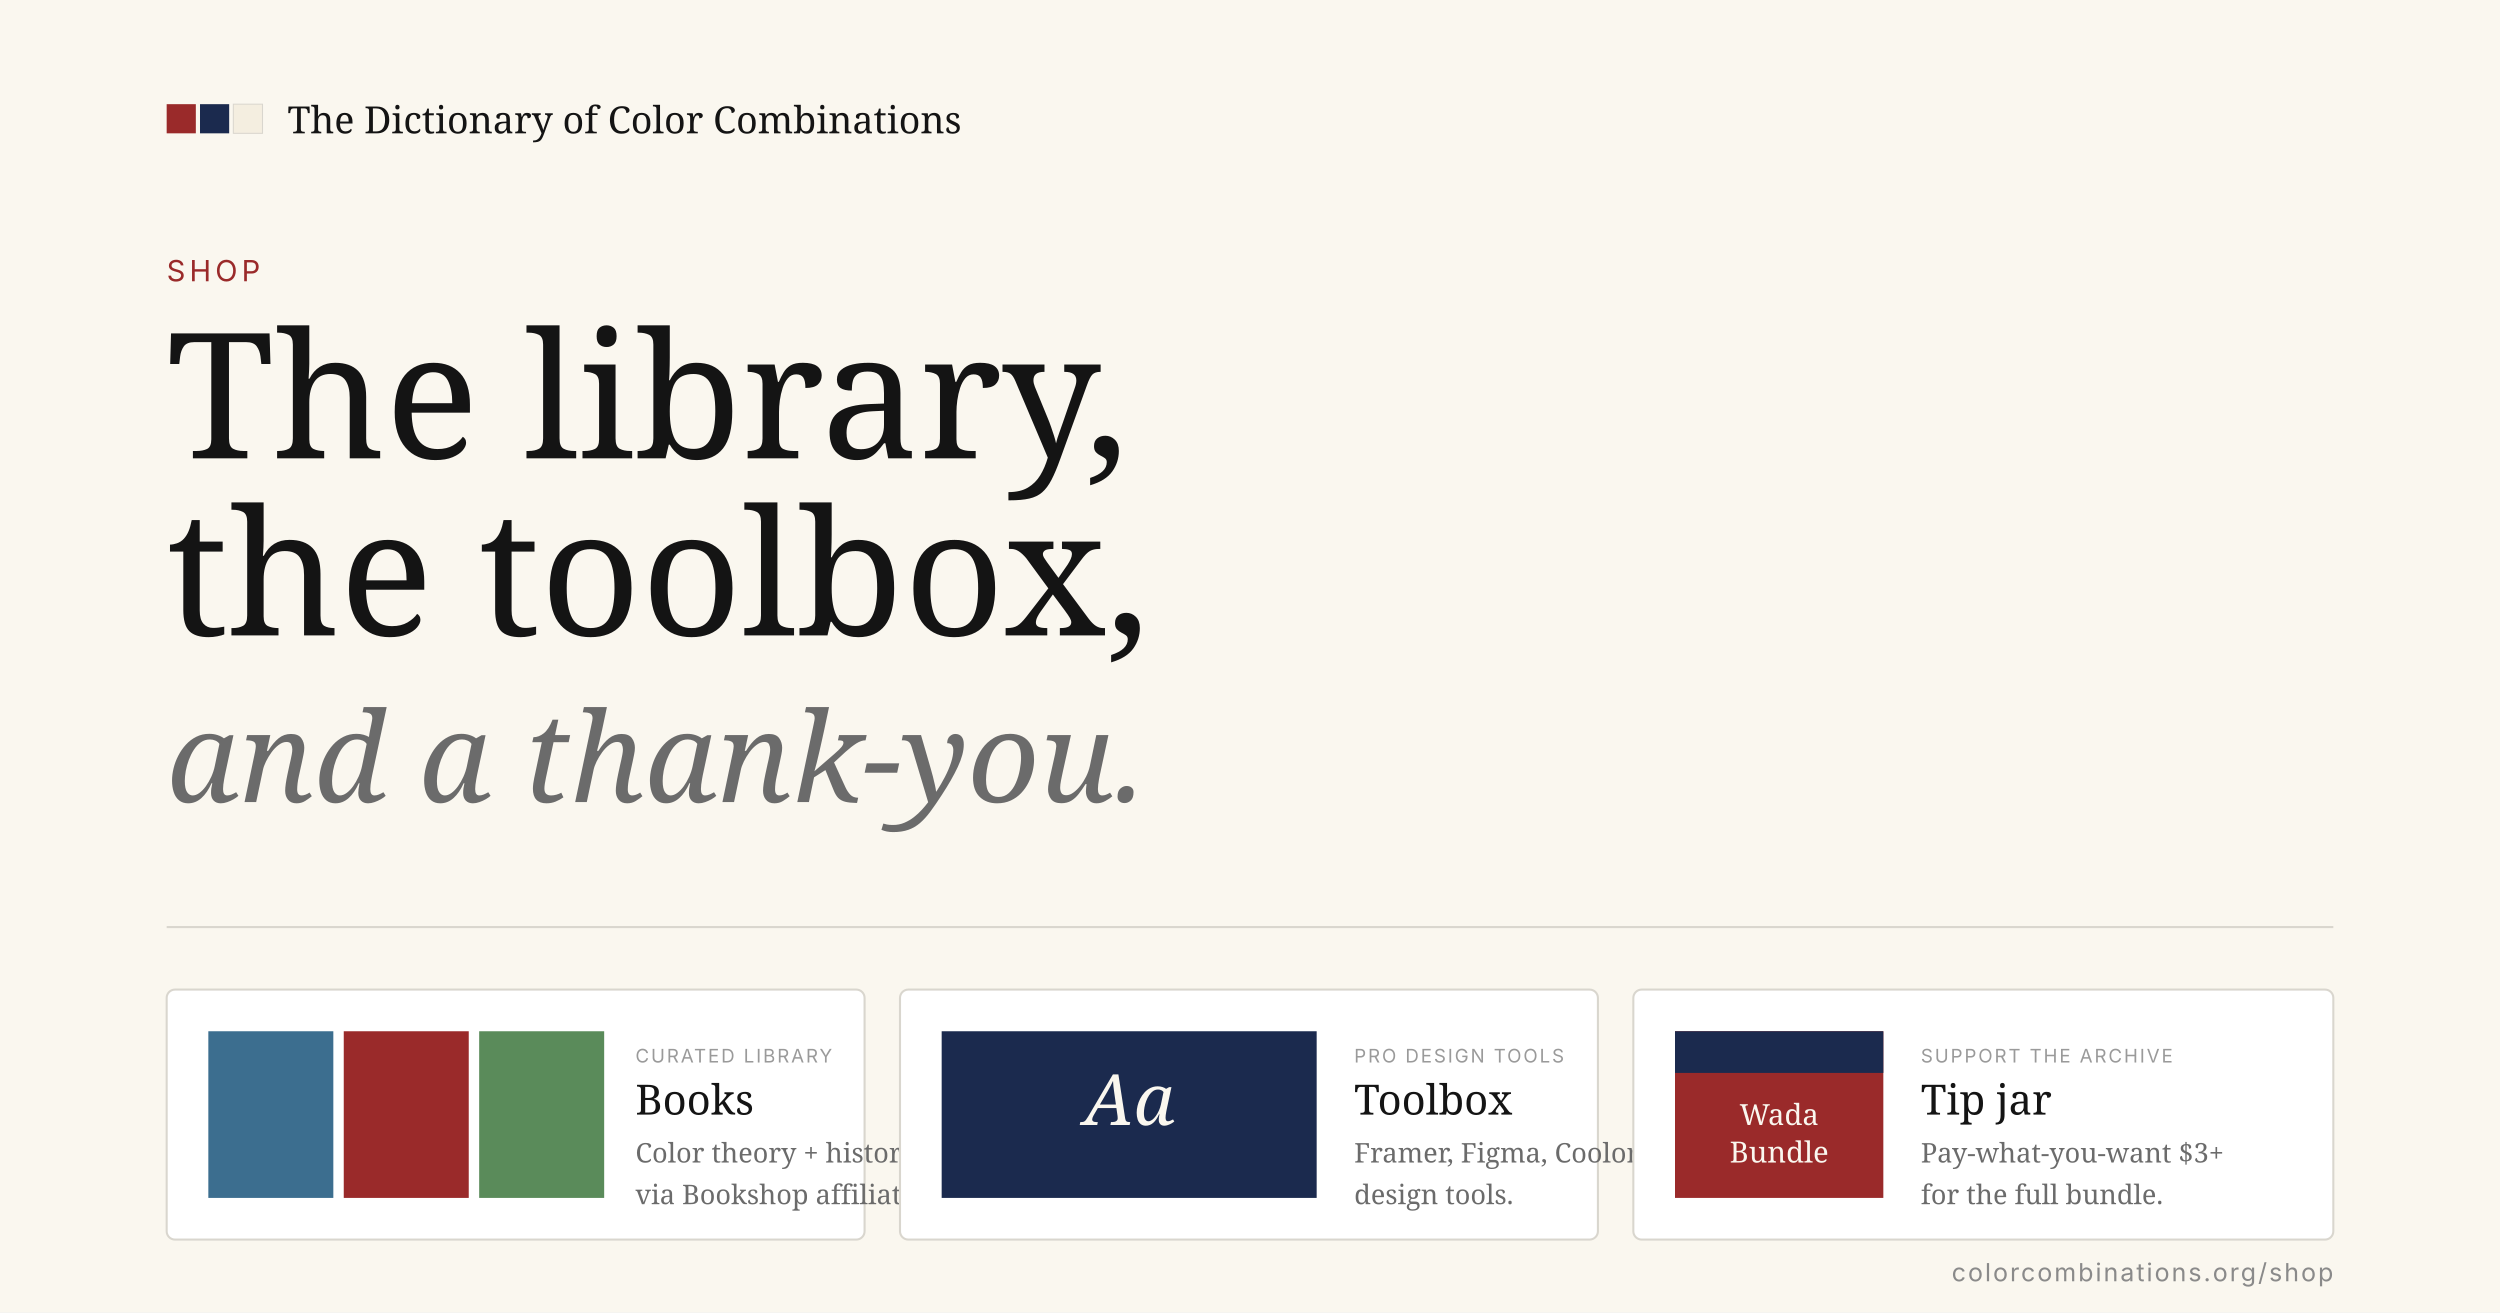
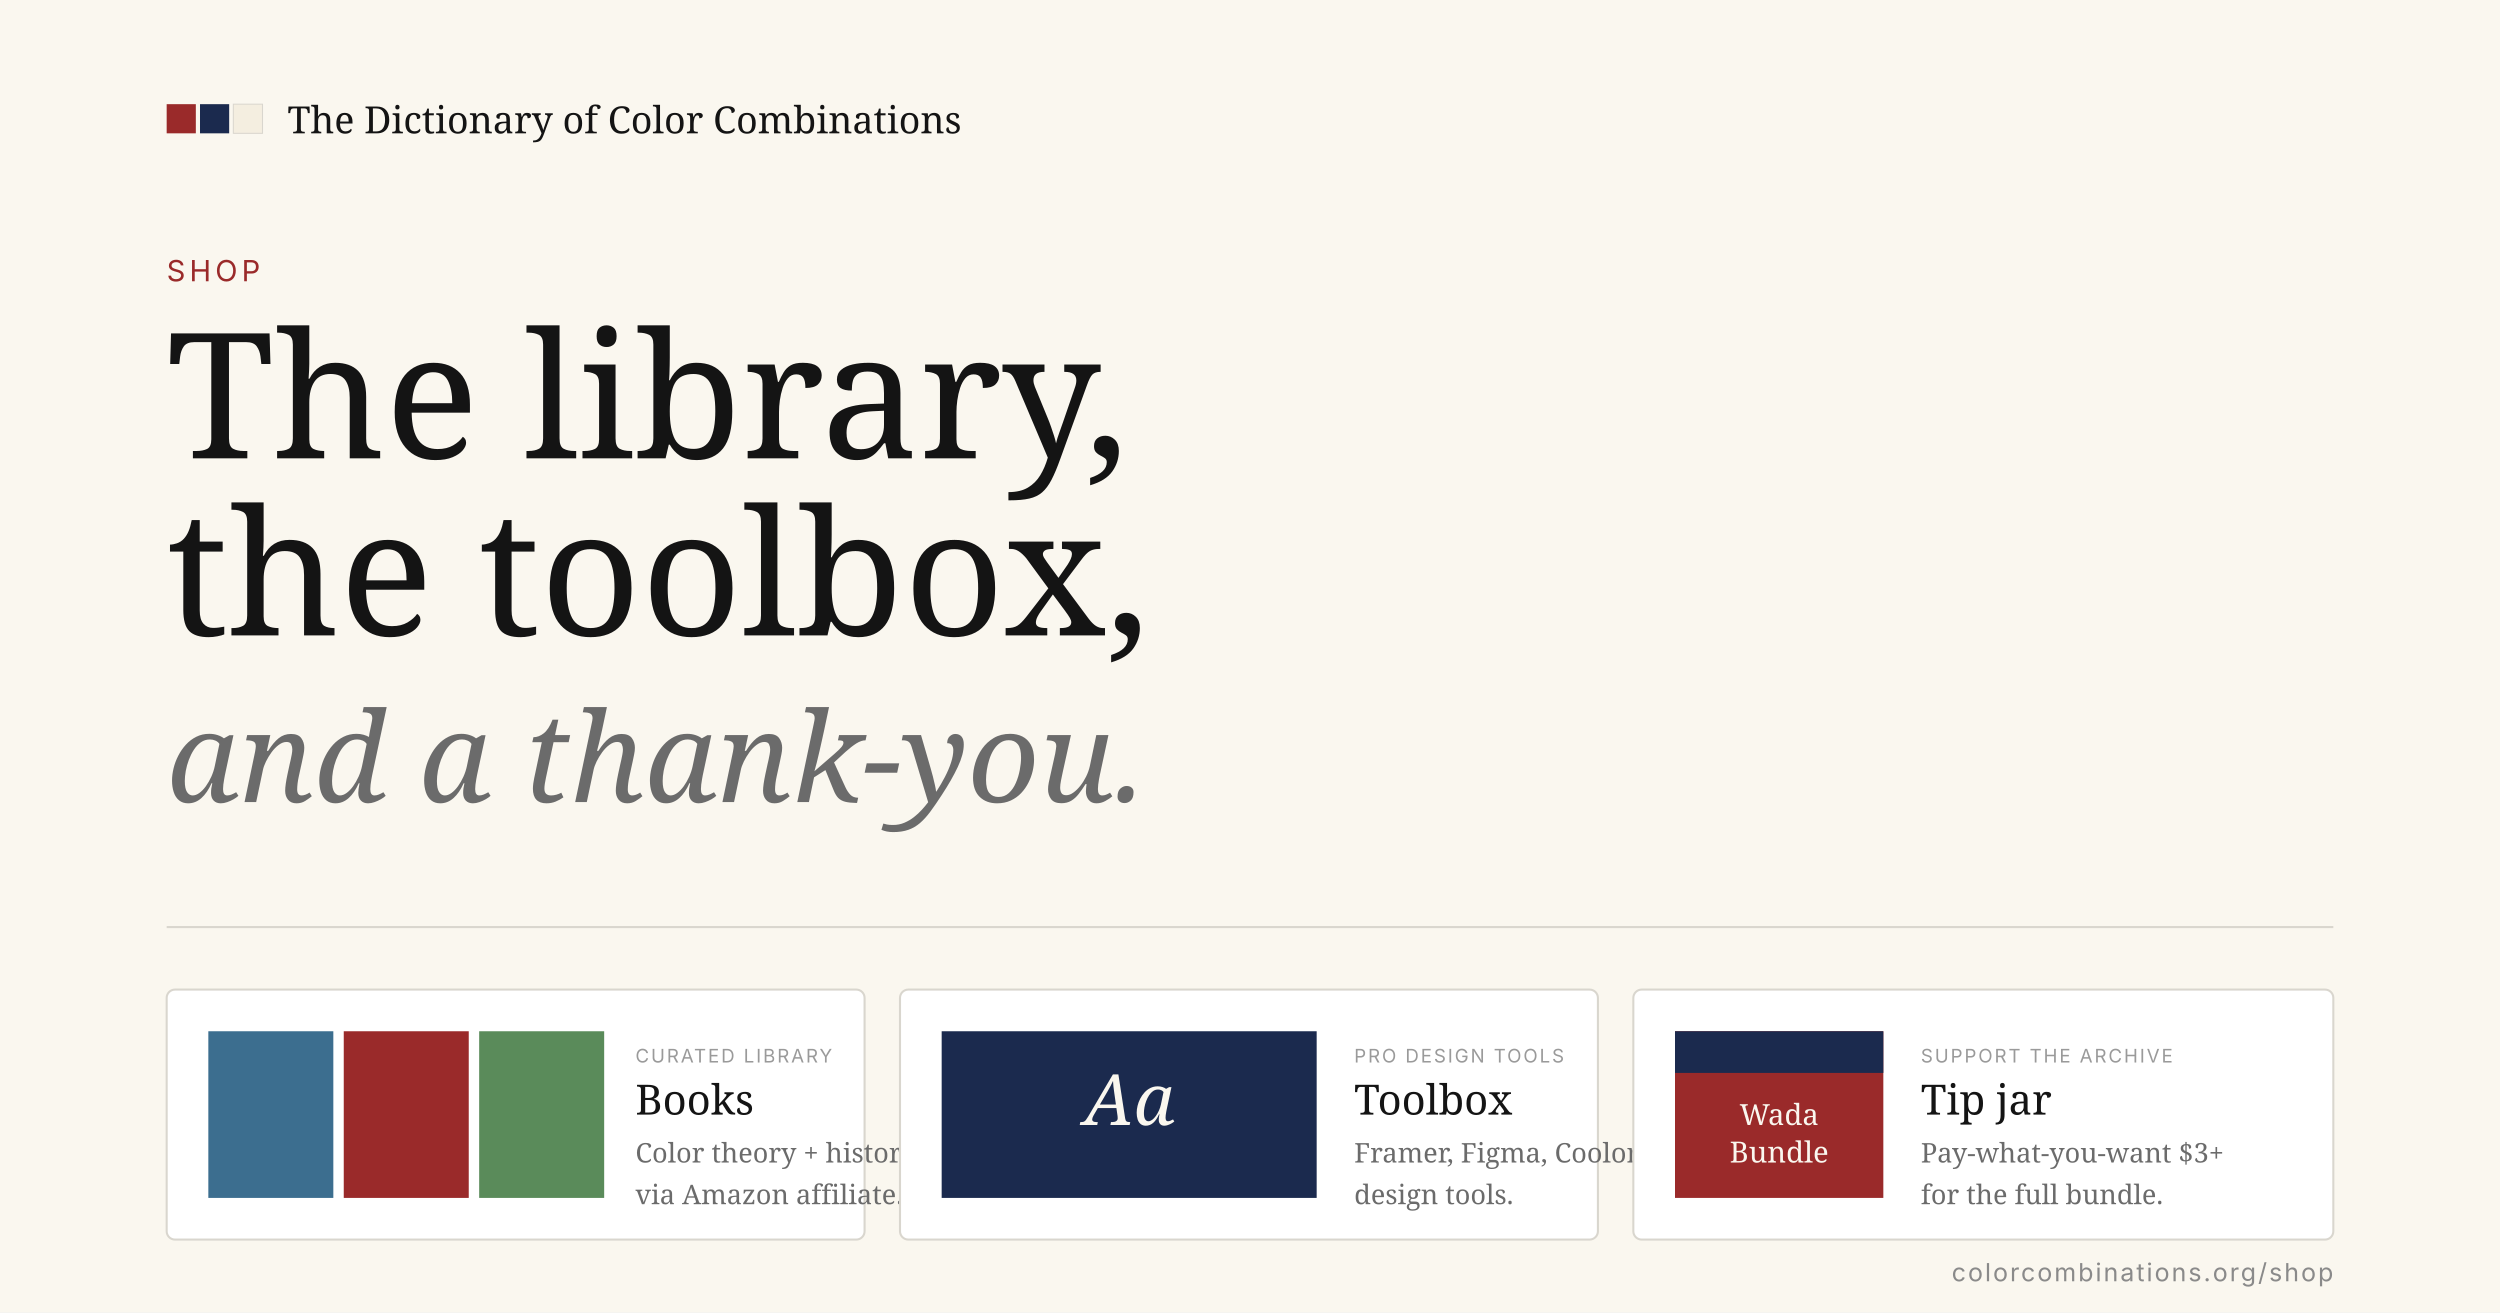
<svg xmlns="http://www.w3.org/2000/svg" viewBox="0 0 1200 630" width="1200" height="630">
  <rect width="1200" height="630" fill="#FAF7EF" />
  <g transform="translate(80, 64)">
    <rect x="0" y="-14" width="14" height="14" fill="#9A2A2A" />
    <rect x="16" y="-14" width="14" height="14" fill="#1B2A4E" />
    <rect x="32" y="-14" width="14" height="14" fill="#F4EEE0" stroke="#d9d6ce" stroke-width="0.5" />
    <text x="58" y="0" font-family="EB Garamond, Garamond, serif" font-size="18" fill="#141414">The Dictionary of Color Combinations</text>
  </g>
  <text x="80" y="135" font-family="Inter, sans-serif" font-size="14" fill="#9A2A2A" letter-spacing="0.14em">SHOP</text>
  <text x="80" y="220" font-family="EB Garamond, Garamond, serif" font-size="84" font-weight="500" fill="#141414">The library,</text>
  <text x="80" y="305" font-family="EB Garamond, Garamond, serif" font-size="84" font-weight="500" fill="#141414">the toolbox,</text>
  <text x="80" y="385" font-family="EB Garamond, Garamond, serif" font-size="60" font-weight="500" font-style="italic" fill="#6b6b6b">and a thank-you.</text>
  <line x1="80" y1="445" x2="1120" y2="445" stroke="#d9d6ce" stroke-width="1" />
  <g>
    <rect x="80" y="475" width="335" height="120" fill="#fff" stroke="#d9d6ce" stroke-width="1" rx="4" />
    <rect x="100" y="495" width="60" height="80" fill="#3C6E8F" />
    <rect x="165" y="495" width="60" height="80" fill="#9A2A2A" />
    <rect x="230" y="495" width="60" height="80" fill="#5A8B5A" />
    <text x="305" y="510" font-family="Inter, sans-serif" font-size="9" fill="#9a9a9a" letter-spacing="0.1em">CURATED LIBRARY</text>
    <text x="305" y="535" font-family="EB Garamond, Garamond, serif" font-size="20" fill="#141414">Books</text>
    <text x="305" y="558" font-family="EB Garamond, Garamond, serif" font-size="13" fill="#6b6b6b">Color theory + history</text>
-     <text x="305" y="578" font-family="EB Garamond, Garamond, serif" font-size="13" fill="#6b6b6b">via Bookshop affiliate.</text>
+     <text x="305" y="578" font-family="EB Garamond, Garamond, serif" font-size="13" fill="#6b6b6b">via Amazon affiliate.</text>
  </g>
  <g>
    <rect x="432" y="475" width="335" height="120" fill="#fff" stroke="#d9d6ce" stroke-width="1" rx="4" />
    <rect x="452" y="495" width="180" height="80" fill="#1B2A4E" />
    <text x="542" y="540" text-anchor="middle" font-family="EB Garamond, Garamond, serif" font-size="34" fill="#FAF7EF" font-style="italic">Aa</text>
    <text x="650" y="510" font-family="Inter, sans-serif" font-size="9" fill="#9a9a9a" letter-spacing="0.1em">PRO DESIGN TOOLS</text>
    <text x="650" y="535" font-family="EB Garamond, Garamond, serif" font-size="20" fill="#141414">Toolbox</text>
    <text x="650" y="558" font-family="EB Garamond, Garamond, serif" font-size="13" fill="#6b6b6b">Framer, Figma, Coolors</text>
    <text x="650" y="578" font-family="EB Garamond, Garamond, serif" font-size="13" fill="#6b6b6b">design tools.</text>
  </g>
  <g>
    <rect x="784" y="475" width="336" height="120" fill="#fff" stroke="#d9d6ce" stroke-width="1" rx="4" />
    <rect x="804" y="495" width="100" height="80" fill="#9A2A2A" />
    <rect x="804" y="495" width="100" height="20" fill="#1B2A4E" />
    <text x="854" y="540" text-anchor="middle" font-family="EB Garamond, Garamond, serif" font-size="14" fill="#FAF7EF">Wada</text>
    <text x="854" y="558" text-anchor="middle" font-family="EB Garamond, Garamond, serif" font-size="14" fill="#FAF7EF">Bundle</text>
    <text x="922" y="510" font-family="Inter, sans-serif" font-size="9" fill="#9a9a9a" letter-spacing="0.1em">SUPPORT THE ARCHIVE</text>
    <text x="922" y="535" font-family="EB Garamond, Garamond, serif" font-size="20" fill="#141414">Tip jar</text>
    <text x="922" y="558" font-family="EB Garamond, Garamond, serif" font-size="13" fill="#6b6b6b">Pay-what-you-want $3+</text>
    <text x="922" y="578" font-family="EB Garamond, Garamond, serif" font-size="13" fill="#6b6b6b">for the full bundle.</text>
  </g>
  <text x="1120" y="615" text-anchor="end" font-family="Inter, sans-serif" font-size="12" fill="#8a8a8a" letter-spacing="0.08em">colorcombinations.org/shop</text>
</svg>
